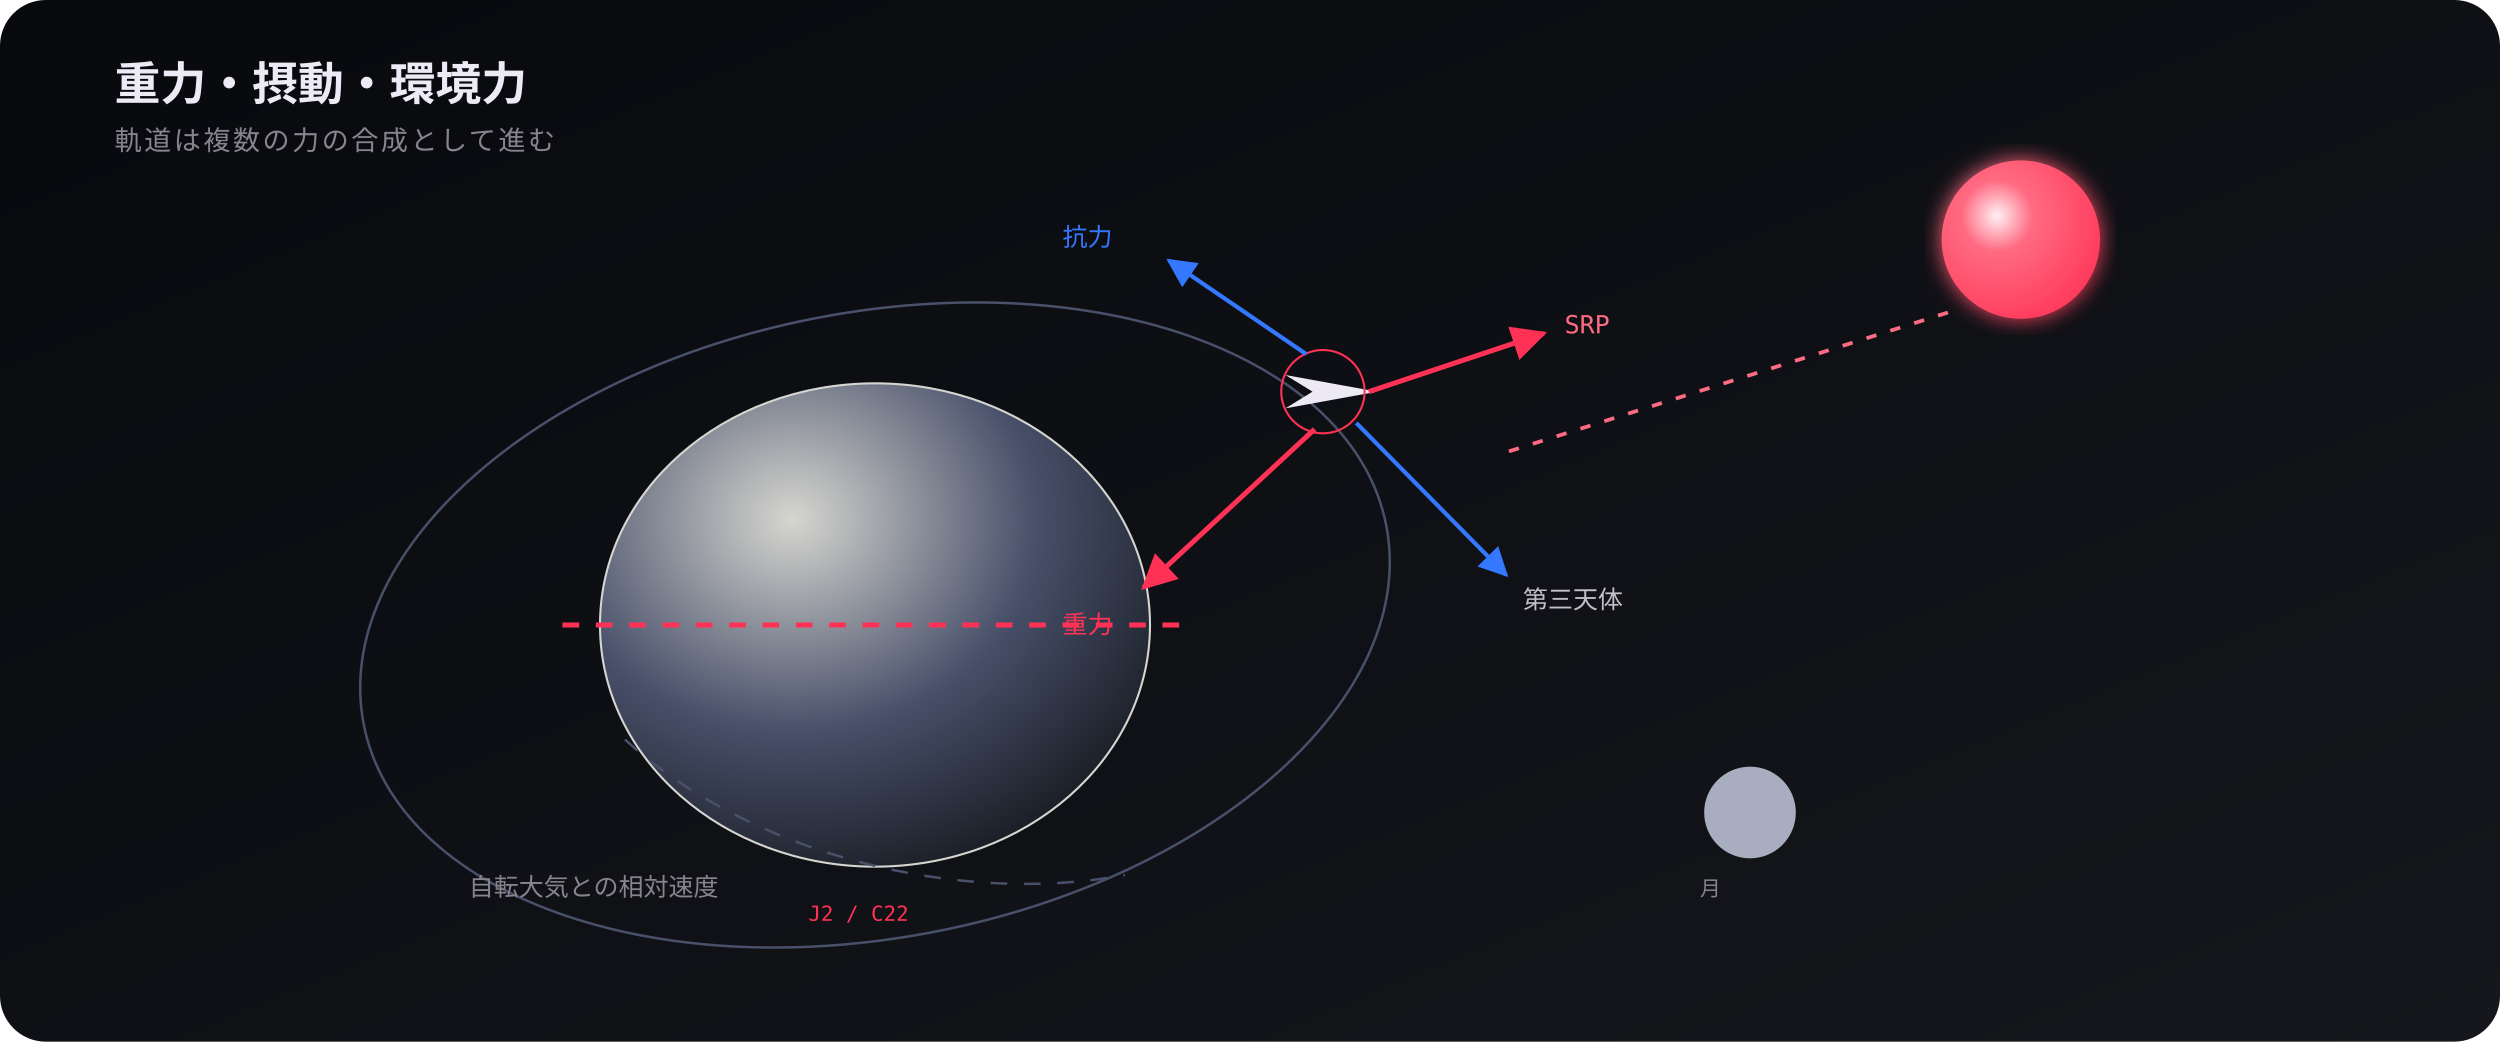
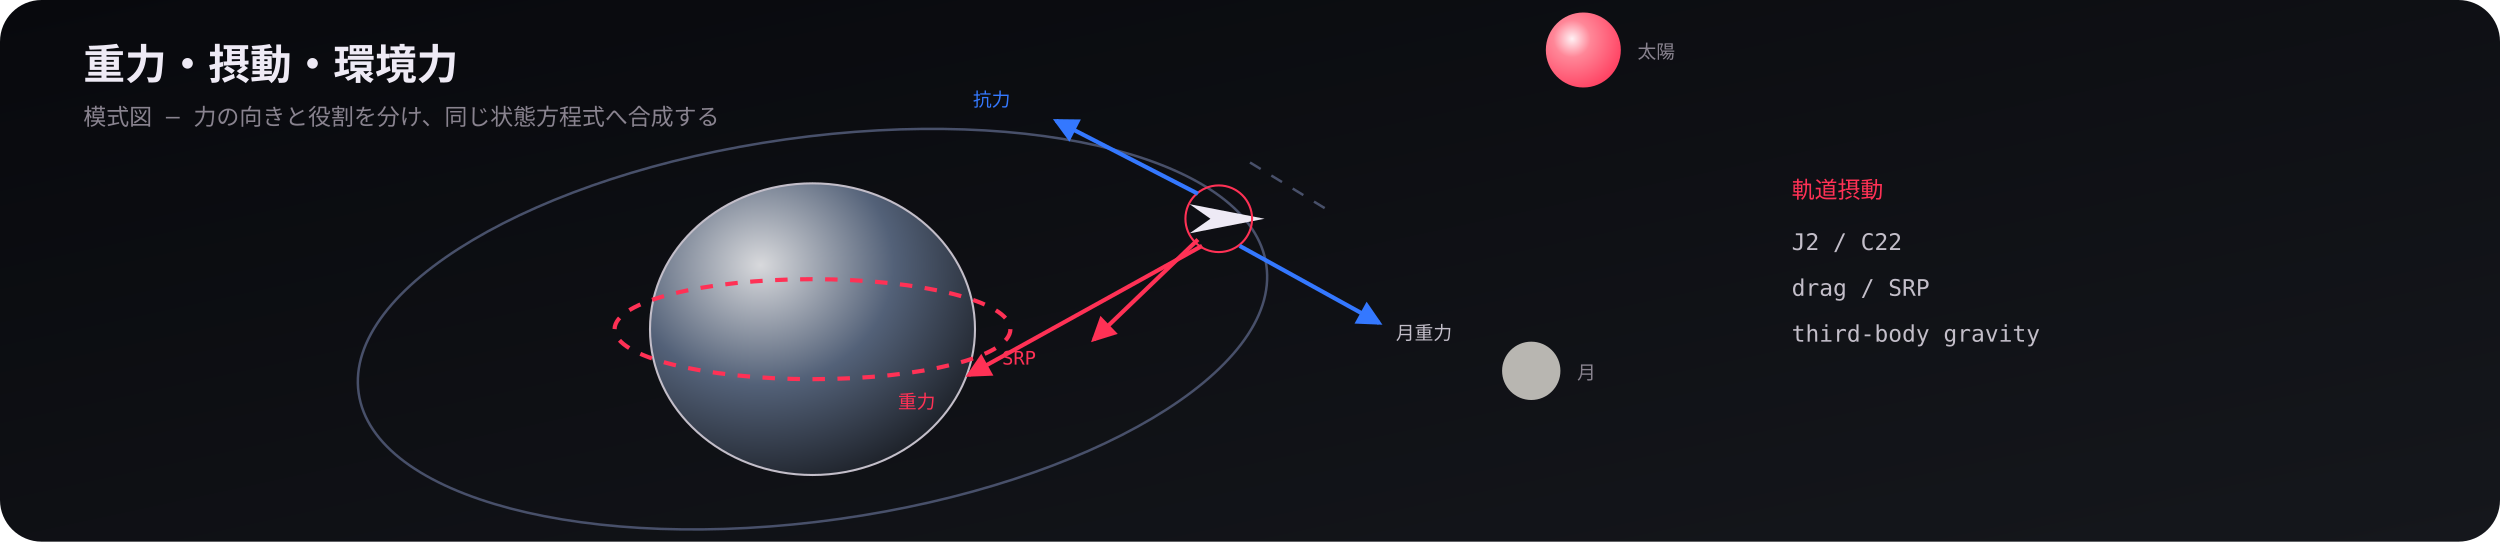
- <svg xmlns="http://www.w3.org/2000/svg" width="1200" height="500" viewBox="0 0 1200 500" role="img">
+ <svg xmlns="http://www.w3.org/2000/svg" width="1200" height="260" viewBox="0 0 1200 260" role="img">
  <defs>
    <style>
- .m{font-family:ui-monospace,SFMono-Regular,Menlo,Consolas,"Yu Gothic",monospace}.s{font-family:system-ui,-apple-system,"Hiragino Sans","Yu Gothic",sans-serif}
- .t{fill:#eeeaf5}.b{fill:#c3bec9}.d{fill:#89838f}.a{fill:#ff3155}.an{fill:#ff6b82}.sig{fill:#3478ff}
- .stroke{fill:none;stroke:#89838f;stroke-width:1.6}.soft{fill:none;stroke:#48506a;stroke-width:1.2}.accent{fill:none;stroke:#ff3155;stroke-width:2.4}.blue{fill:none;stroke:#3478ff;stroke-width:2}.dash{stroke-dasharray:8 8}
- .h{font-size:22px;font-weight:700}.k{font-size:13px;letter-spacing:1.2px}.v{font-size:16px;font-weight:650}.sm{font-size:12px}.xs{font-size:10px}
+ .m{font-family:ui-monospace,SFMono-Regular,Menlo,Consolas,"Yu Gothic",monospace}.t{fill:#eeeaf5}.b{fill:#c3bec9}.d{fill:#89838f}.a{fill:#ff3155}.u{fill:#3478ff}
+ .g{fill:none;stroke:#48506a;stroke-width:1.2}.w{fill:none;stroke:#89838f;stroke-width:1.4}.r{fill:none;stroke:#ff3155;stroke-width:2}.bl{fill:none;stroke:#3478ff;stroke-width:2}.dash{stroke-dasharray:6 6}
+ .h{font-size:20px;font-weight:700}.sm{font-size:11px}.xs{font-size:9px}
</style>
    <linearGradient id="bg" x1="0" y1="0" x2="1" y2="1">
      <stop stop-color="#08090d" />
      <stop offset="1" stop-color="#15171c" />
    </linearGradient>
-     <radialGradient id="earth" cx=".35" cy=".28" r=".8">
-       <stop stop-color="#d6d6d0" />
-       <stop offset=".55" stop-color="#48506a" />
-       <stop offset="1" stop-color="#161a20" />
+     <radialGradient id="earth" cx=".34" cy=".28" r=".82">
+       <stop stop-color="#d8d9dc" />
+       <stop offset=".5" stop-color="#536178" />
+       <stop offset="1" stop-color="#171a20" />
    </radialGradient>
-     <radialGradient id="sun" cx=".35" cy=".35" r=".8">
+     <radialGradient id="sun" cx=".35" cy=".35" r=".82">
      <stop stop-color="#fff1f4" />
-       <stop offset=".28" stop-color="#ff6b82" />
+       <stop offset=".3" stop-color="#ff8798" />
      <stop offset="1" stop-color="#ff3155" />
    </radialGradient>
-     <filter id="glow">
-       <feGaussianBlur stdDeviation="5" result="b" />
-       <feMerge>
-         <feMergeNode in="b" />
-         <feMergeNode in="SourceGraphic" />
-       </feMerge>
-     </filter>
-     <marker id="ra" viewBox="0 0 10 10" refX="9" refY="5" markerWidth="7" markerHeight="7" orient="auto">
+     <marker id="ra" viewBox="0 0 10 10" refX="8.5" refY="5" markerWidth="6" markerHeight="6" orient="auto">
      <path d="M0 0L10 5 0 10Z" fill="#ff3155" />
    </marker>
-     <marker id="ba" viewBox="0 0 10 10" refX="9" refY="5" markerWidth="7" markerHeight="7" orient="auto">
+     <marker id="ba" viewBox="0 0 10 10" refX="8.5" refY="5" markerWidth="6" markerHeight="6" orient="auto">
      <path d="M0 0L10 5 0 10Z" fill="#3478ff" />
    </marker>
  </defs>
-   <rect width="1200" height="500" rx="22" fill="url(#bg)" />
-   <text x="55" y="48" class="m t h">重力・摂動・環境力</text>
-   <text x="55" y="72" class="m d k">軌道は複数の力の合成として進む</text>
-   <g transform="translate(420 300)">
-     <ellipse rx="132" ry="116" fill="url(#earth)" stroke="#d6d6d0" />
-     <path d="M-150 0H150" class="accent dash" />
-     <text x="-32" y="142" class="m a xs">J2 / C22</text>
-     <ellipse rx="250" ry="150" class="soft" transform="rotate(-11)" />
+   <rect width="1200" height="260" rx="20" fill="url(#bg)" />
+   <text x="40" y="38" class="m t h">重力・摂動・環境力</text>
+   <text x="40" y="60" class="m d sm">模式図 — 力の向きと役割を分け、同じ状態方程式へ合成する</text>
+   <g transform="translate(390 158)">
+     <ellipse rx="78" ry="70" fill="url(#earth)" stroke="#c3bec9" />
+     <ellipse rx="95" ry="24" class="r dash" />
+     <ellipse rx="220" ry="92" class="g" transform="rotate(-8)" />
  </g>
-   <g transform="translate(635 188)">
-     <path d="M-18-8L26 0-18 8-5 0Z" fill="#eeeaf5" />
-     <circle r="20" fill="none" stroke="#ff3155" />
-     <path d="M-4 18L-86 94" class="accent" marker-end="url(#ra)" />
-     <text x="-125" y="116" class="m a sm">重力</text>
-     <path d="M-8-18L-74-63" class="blue" marker-end="url(#ba)" />
-     <text x="-125" y="-70" class="m sig sm">抗力</text>
-     <path d="M22 0L106-28" class="accent" marker-end="url(#ra)" />
-     <text x="116" y="-28" class="m an sm">SRP</text>
-     <path d="M16 15L88 88" class="blue" marker-end="url(#ba)" />
-     <text x="96" y="104" class="m b sm">第三天体</text>
+   <g transform="translate(585 105)">
+     <path d="M-14-7L22 0-14 7-4 0Z" fill="#eeeaf5" />
+     <circle r="16" fill="none" stroke="#ff3155" />
+     <path d="M-8 13L-120 75" class="r" marker-end="url(#ra)" />
+     <text x="-154" y="91" class="m a xs">重力</text>
+     <path d="M-10-12L-78-47" class="bl" marker-end="url(#ba)" />
+     <text x="-118" y="-54" class="m u xs">抗力</text>
+     <path d="M10 13L77 50" class="bl" marker-end="url(#ba)" />
+     <text x="85" y="58" class="m b xs">月重力</text>
+     <path d="M-10 10L-60 58" class="r" marker-end="url(#ra)" />
+     <text x="-104" y="70" class="m a xs">SRP</text>
  </g>
-   <g transform="translate(970 115)">
-     <circle r="38" fill="url(#sun)" filter="url(#glow)" />
-     <path d="M-35 35L-250 103" stroke="#ff6b82" stroke-width="1.8" stroke-dasharray="5 7" />
+   <g transform="translate(760 24)">
+     <circle r="18" fill="url(#sun)" />
+     <text x="26" y="4" class="m d xs">太陽</text>
+     <path d="M-160 54L-124 76" class="g dash" />
  </g>
-   <g transform="translate(840 390)">
-     <circle r="22" fill="#a8aec0" />
-     <text x="-24" y="40" class="m d xs">月</text>
+   <g transform="translate(735 178)">
+     <circle r="14" fill="#b8b6b1" />
+     <text x="22" y="4" class="m d xs">月</text>
  </g>
-   <path d="M300 355C360 410 460 435 540 420" class="soft dash" />
-   <text x="225" y="430" class="m d sm">自転大気との相対速度</text>
+   <g transform="translate(860 95)">
+     <text x="0" y="0" class="m a sm">軌道摂動</text>
+     <text x="0" y="25" class="m b sm">J2 / C22</text>
+     <text x="0" y="47" class="m b sm">drag / SRP</text>
+     <text x="0" y="69" class="m b sm">third-body gravity</text>
+   </g>
</svg>
